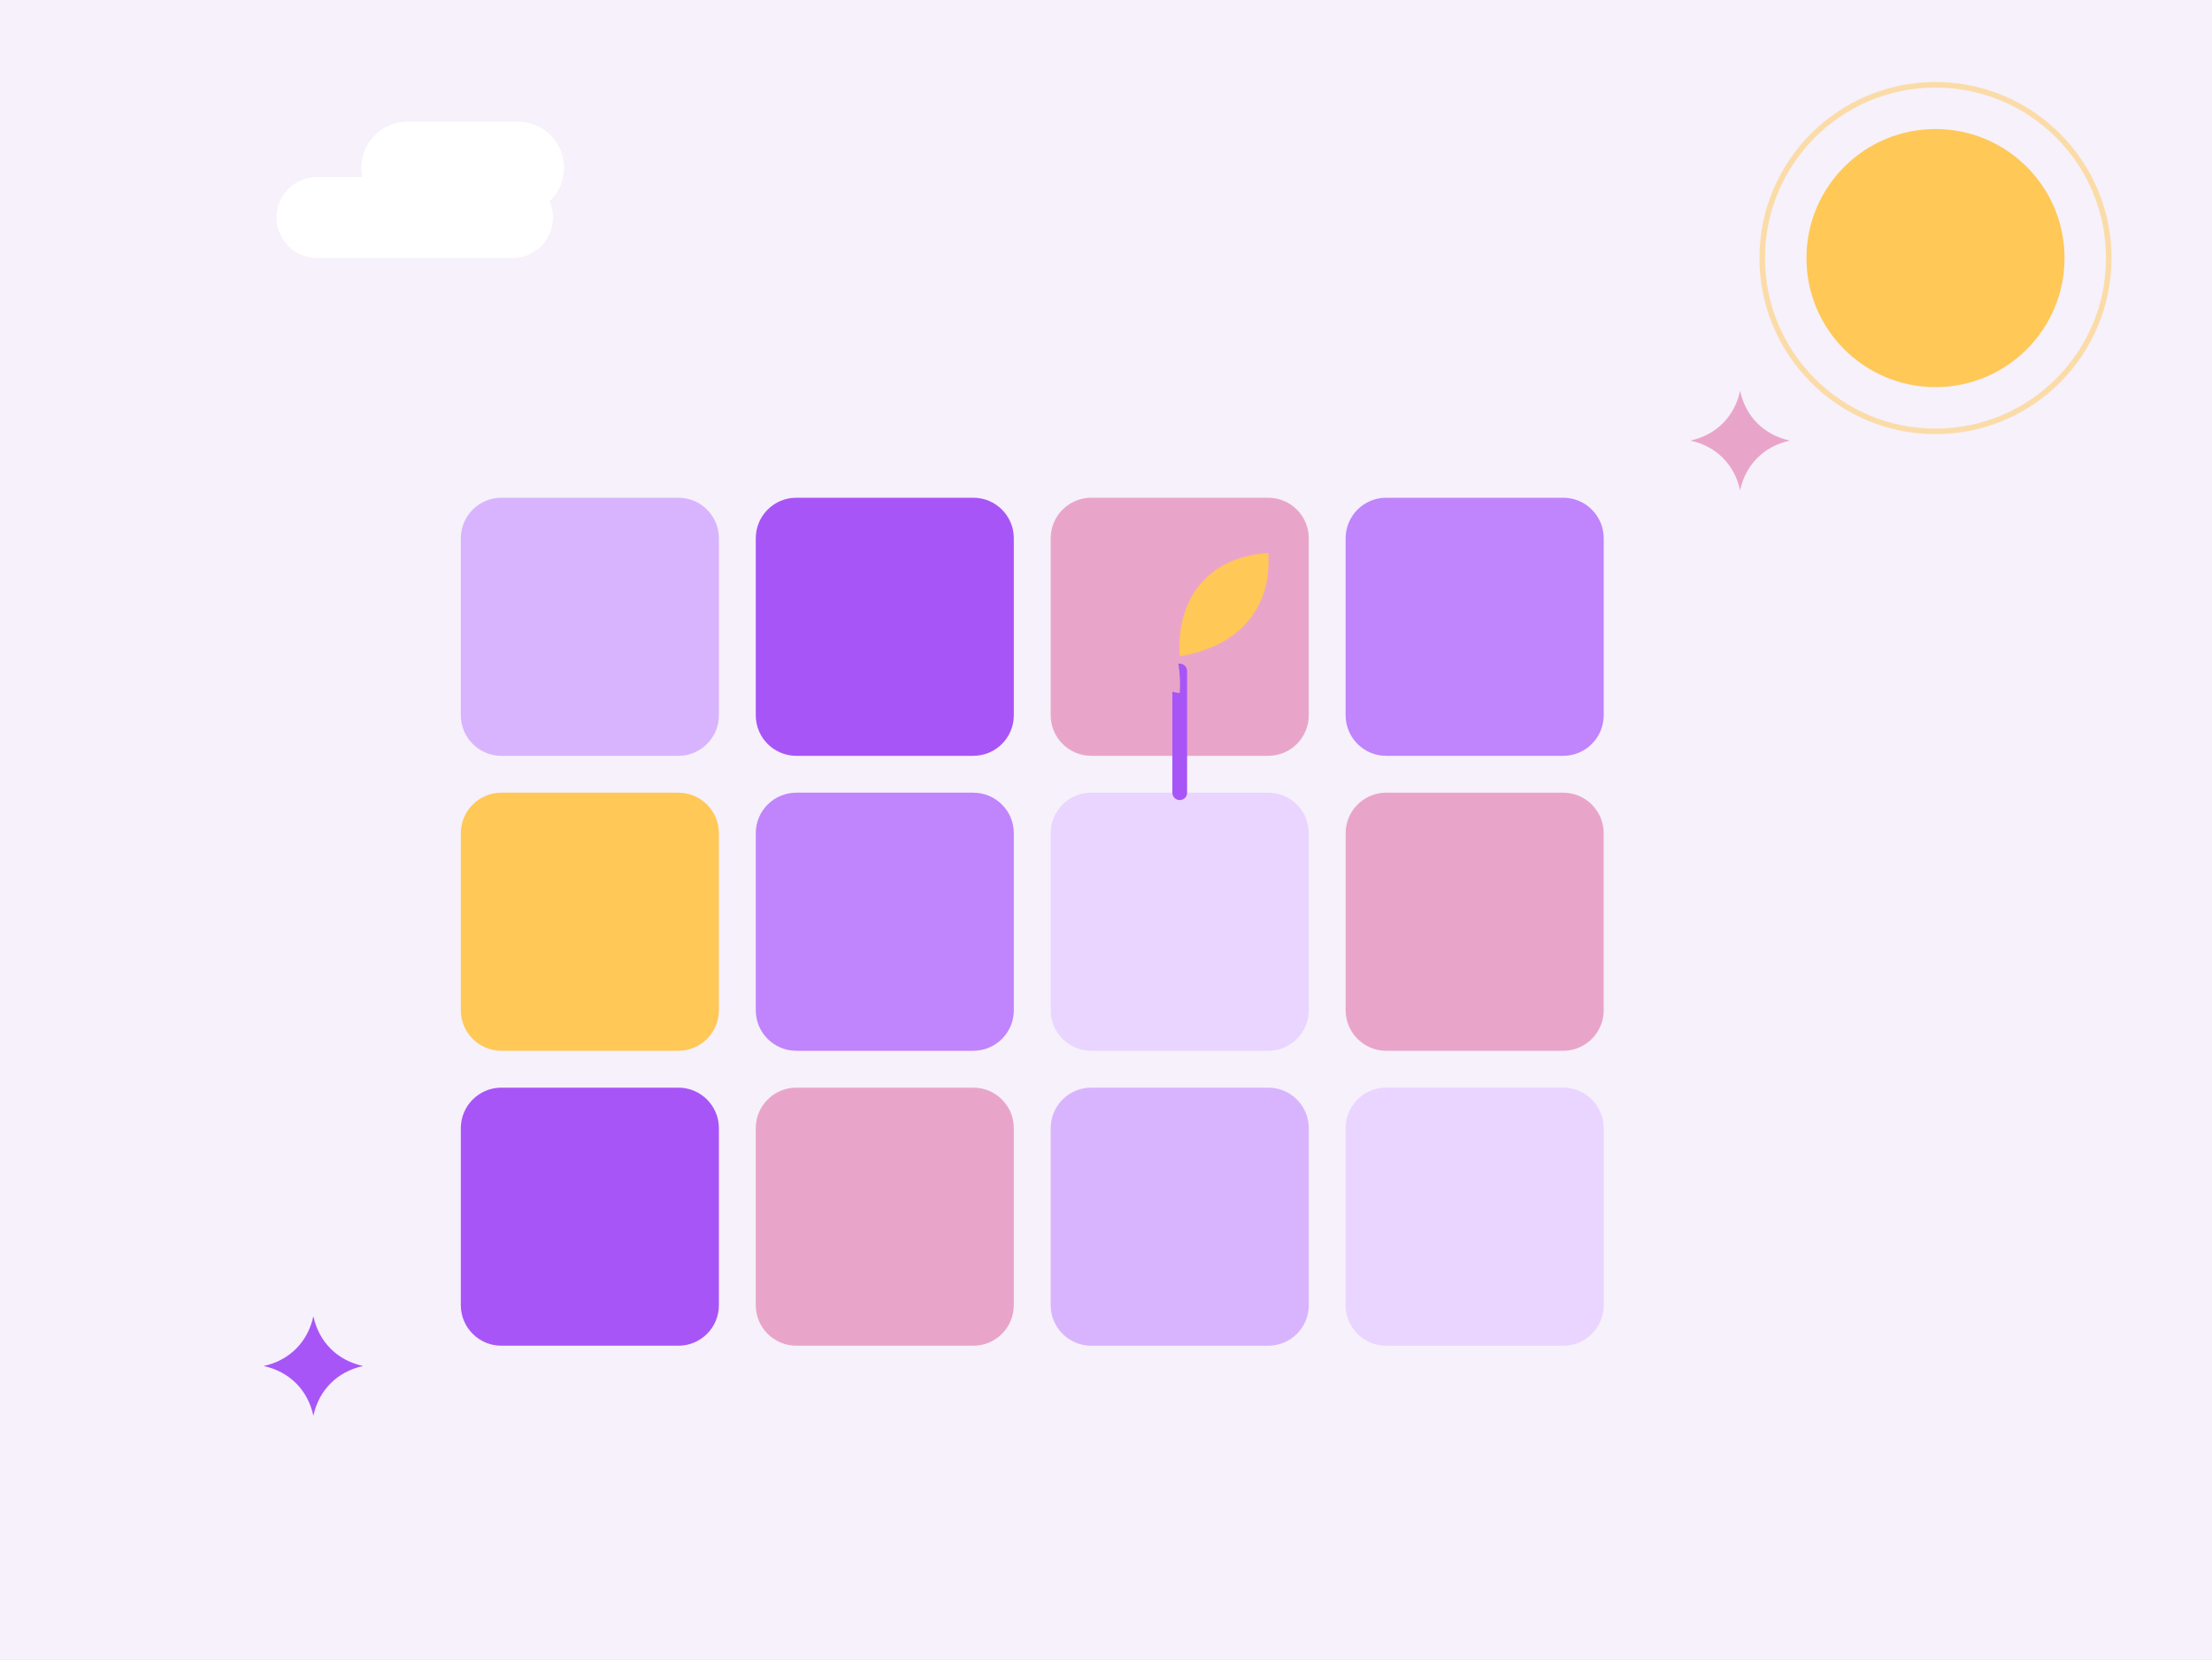
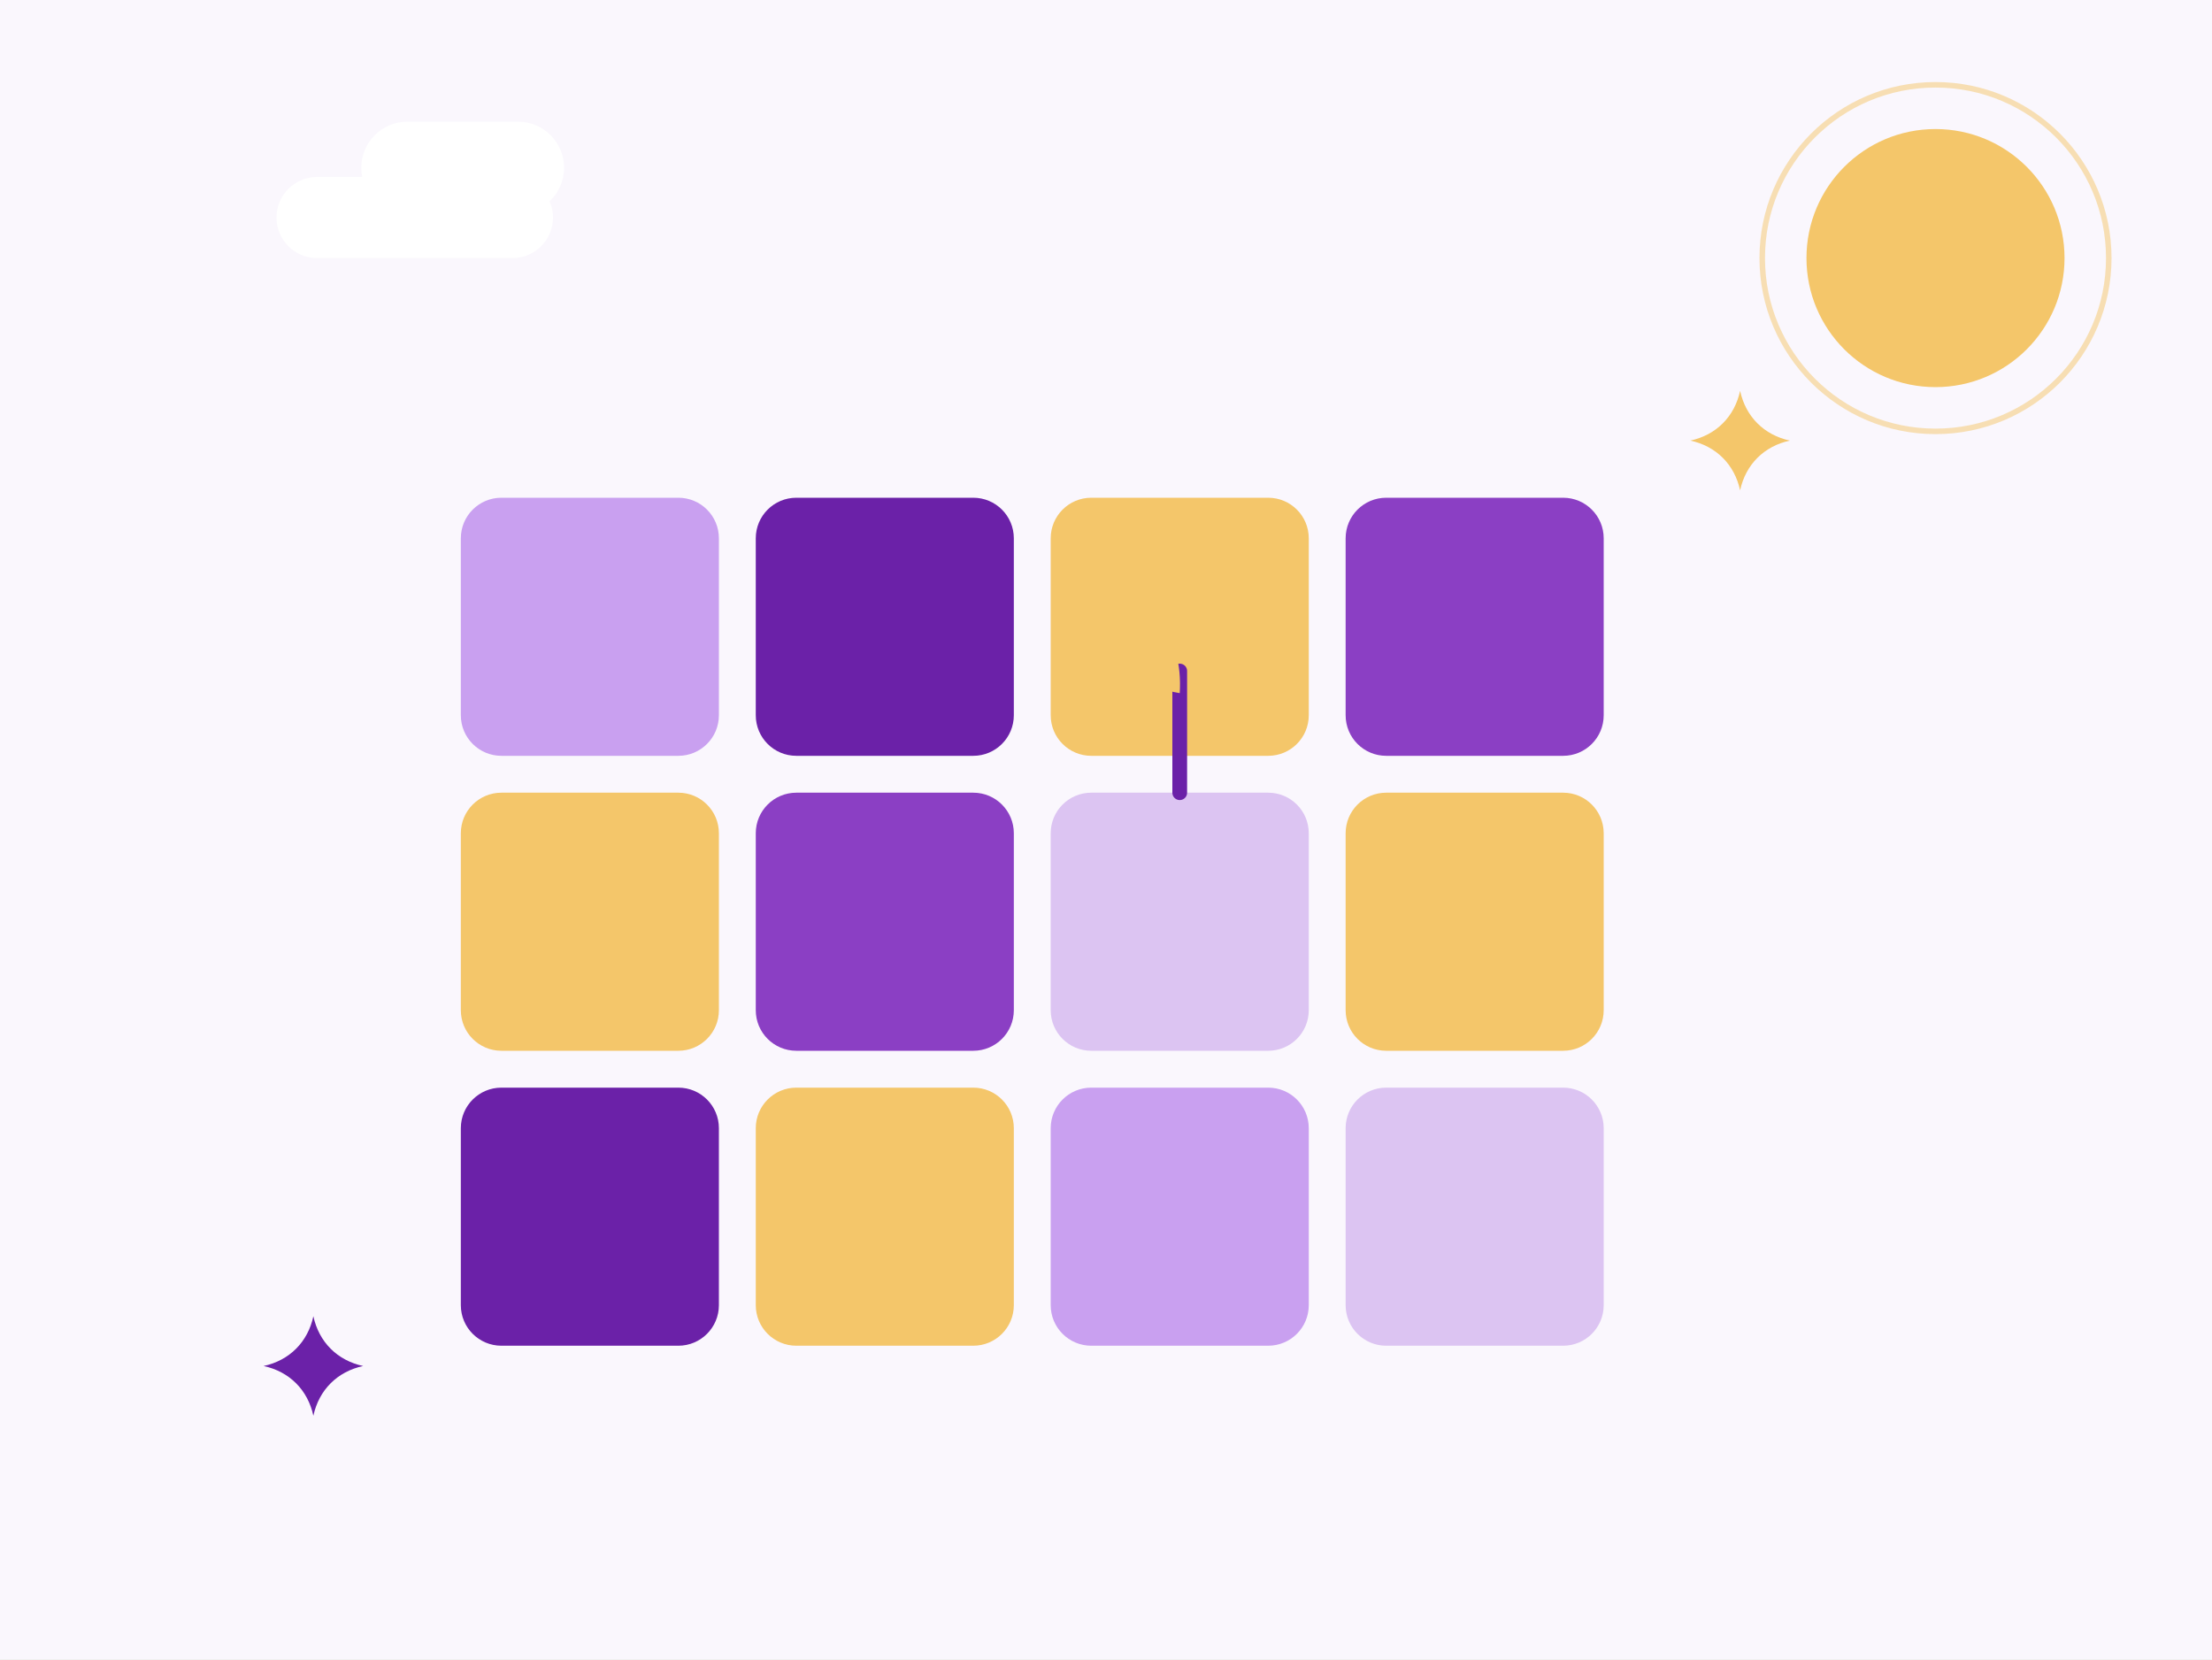
<svg xmlns="http://www.w3.org/2000/svg" viewBox="0 0 1200 900" role="img" aria-label="Pixel Garden preview">
-   <rect width="1200" height="900" fill="#F6F1FA" />
-   <circle cx="1050" cy="140" r="70" fill="#FFC857" />
-   <circle cx="1050" cy="140" r="94" fill="none" stroke="#FFC857" stroke-width="3" opacity="0.5" />
+   <rect width="1200" height="900" fill="#FAF7FD" />
+   <circle cx="1050" cy="140" r="70" fill="#F4C66A" />
+   <circle cx="1050" cy="140" r="94" fill="none" stroke="#F4C66A" stroke-width="3" opacity="0.5" />
  <g fill="#FFFFFF">
    <rect x="150" y="96" width="150" height="44" rx="22" />
    <rect x="196" y="66" width="110" height="50" rx="25" />
  </g>
  <g>
-     <rect x="250" y="270" width="140" height="140" rx="22" fill="#D8B4FE" />
-     <rect x="410" y="270" width="140" height="140" rx="22" fill="#A855F7" />
-     <rect x="570" y="270" width="140" height="140" rx="22" fill="#E9A5C9" />
-     <rect x="730" y="270" width="140" height="140" rx="22" fill="#C084FC" />
-     <rect x="250" y="430" width="140" height="140" rx="22" fill="#FFC857" />
-     <rect x="410" y="430" width="140" height="140" rx="22" fill="#C084FC" />
-     <rect x="570" y="430" width="140" height="140" rx="22" fill="#E9D5FF" />
-     <rect x="730" y="430" width="140" height="140" rx="22" fill="#E9A5C9" />
-     <rect x="250" y="590" width="140" height="140" rx="22" fill="#A855F7" />
-     <rect x="410" y="590" width="140" height="140" rx="22" fill="#E9A5C9" />
-     <rect x="570" y="590" width="140" height="140" rx="22" fill="#D8B4FE" />
-     <rect x="730" y="590" width="140" height="140" rx="22" fill="#E9D5FF" />
+     <rect x="250" y="270" width="140" height="140" rx="22" fill="#C9A0F0" />
+     <rect x="410" y="270" width="140" height="140" rx="22" fill="#6B21A8" />
+     <rect x="570" y="270" width="140" height="140" rx="22" fill="#F4C66A" />
+     <rect x="730" y="270" width="140" height="140" rx="22" fill="#8B3FC4" />
+     <rect x="250" y="430" width="140" height="140" rx="22" fill="#F4C66A" />
+     <rect x="410" y="430" width="140" height="140" rx="22" fill="#8B3FC4" />
+     <rect x="570" y="430" width="140" height="140" rx="22" fill="#DCC4F2" />
+     <rect x="730" y="430" width="140" height="140" rx="22" fill="#F4C66A" />
+     <rect x="250" y="590" width="140" height="140" rx="22" fill="#6B21A8" />
+     <rect x="410" y="590" width="140" height="140" rx="22" fill="#F4C66A" />
+     <rect x="570" y="590" width="140" height="140" rx="22" fill="#C9A0F0" />
+     <rect x="730" y="590" width="140" height="140" rx="22" fill="#DCC4F2" />
  </g>
-   <path d="M640 430 v-66" stroke="#A855F7" stroke-width="8" stroke-linecap="round" />
-   <path d="M640 376 c -36 -6 -50 -30 -48 -56 c 32 2 50 24 48 56 z" fill="#E9A5C9" />
-   <path d="M640 356 c 36 -6 50 -30 48 -56 c -32 2 -50 24 -48 56 z" fill="#FFC857" />
-   <path d="M944 212 C947 226 957 236 971 239 C957 242 947 252 944 266 C941 252 931 242 917 239 C931 236 941 226 944 212 Z" fill="#E9A5C9" />
-   <path d="M170 714 C173 728 183 738 197 741 C183 744 173 754 170 768 C167 754 157 744 143 741 C157 738 167 728 170 714 Z" fill="#A855F7" />
+   <path d="M640 430 v-66" stroke="#6B21A8" stroke-width="8" stroke-linecap="round" />
+   <path d="M640 376 c -36 -6 -50 -30 -48 -56 c 32 2 50 24 48 56 z" fill="#F4C66A" />
+   <path d="M640 356 c 36 -6 50 -30 48 -56 c -32 2 -50 24 -48 56 z" fill="#F4C66A" />
+   <path d="M944 212 C947 226 957 236 971 239 C957 242 947 252 944 266 C941 252 931 242 917 239 C931 236 941 226 944 212 Z" fill="#F4C66A" />
+   <path d="M170 714 C173 728 183 738 197 741 C183 744 173 754 170 768 C167 754 157 744 143 741 C157 738 167 728 170 714 Z" fill="#6B21A8" />
</svg>
